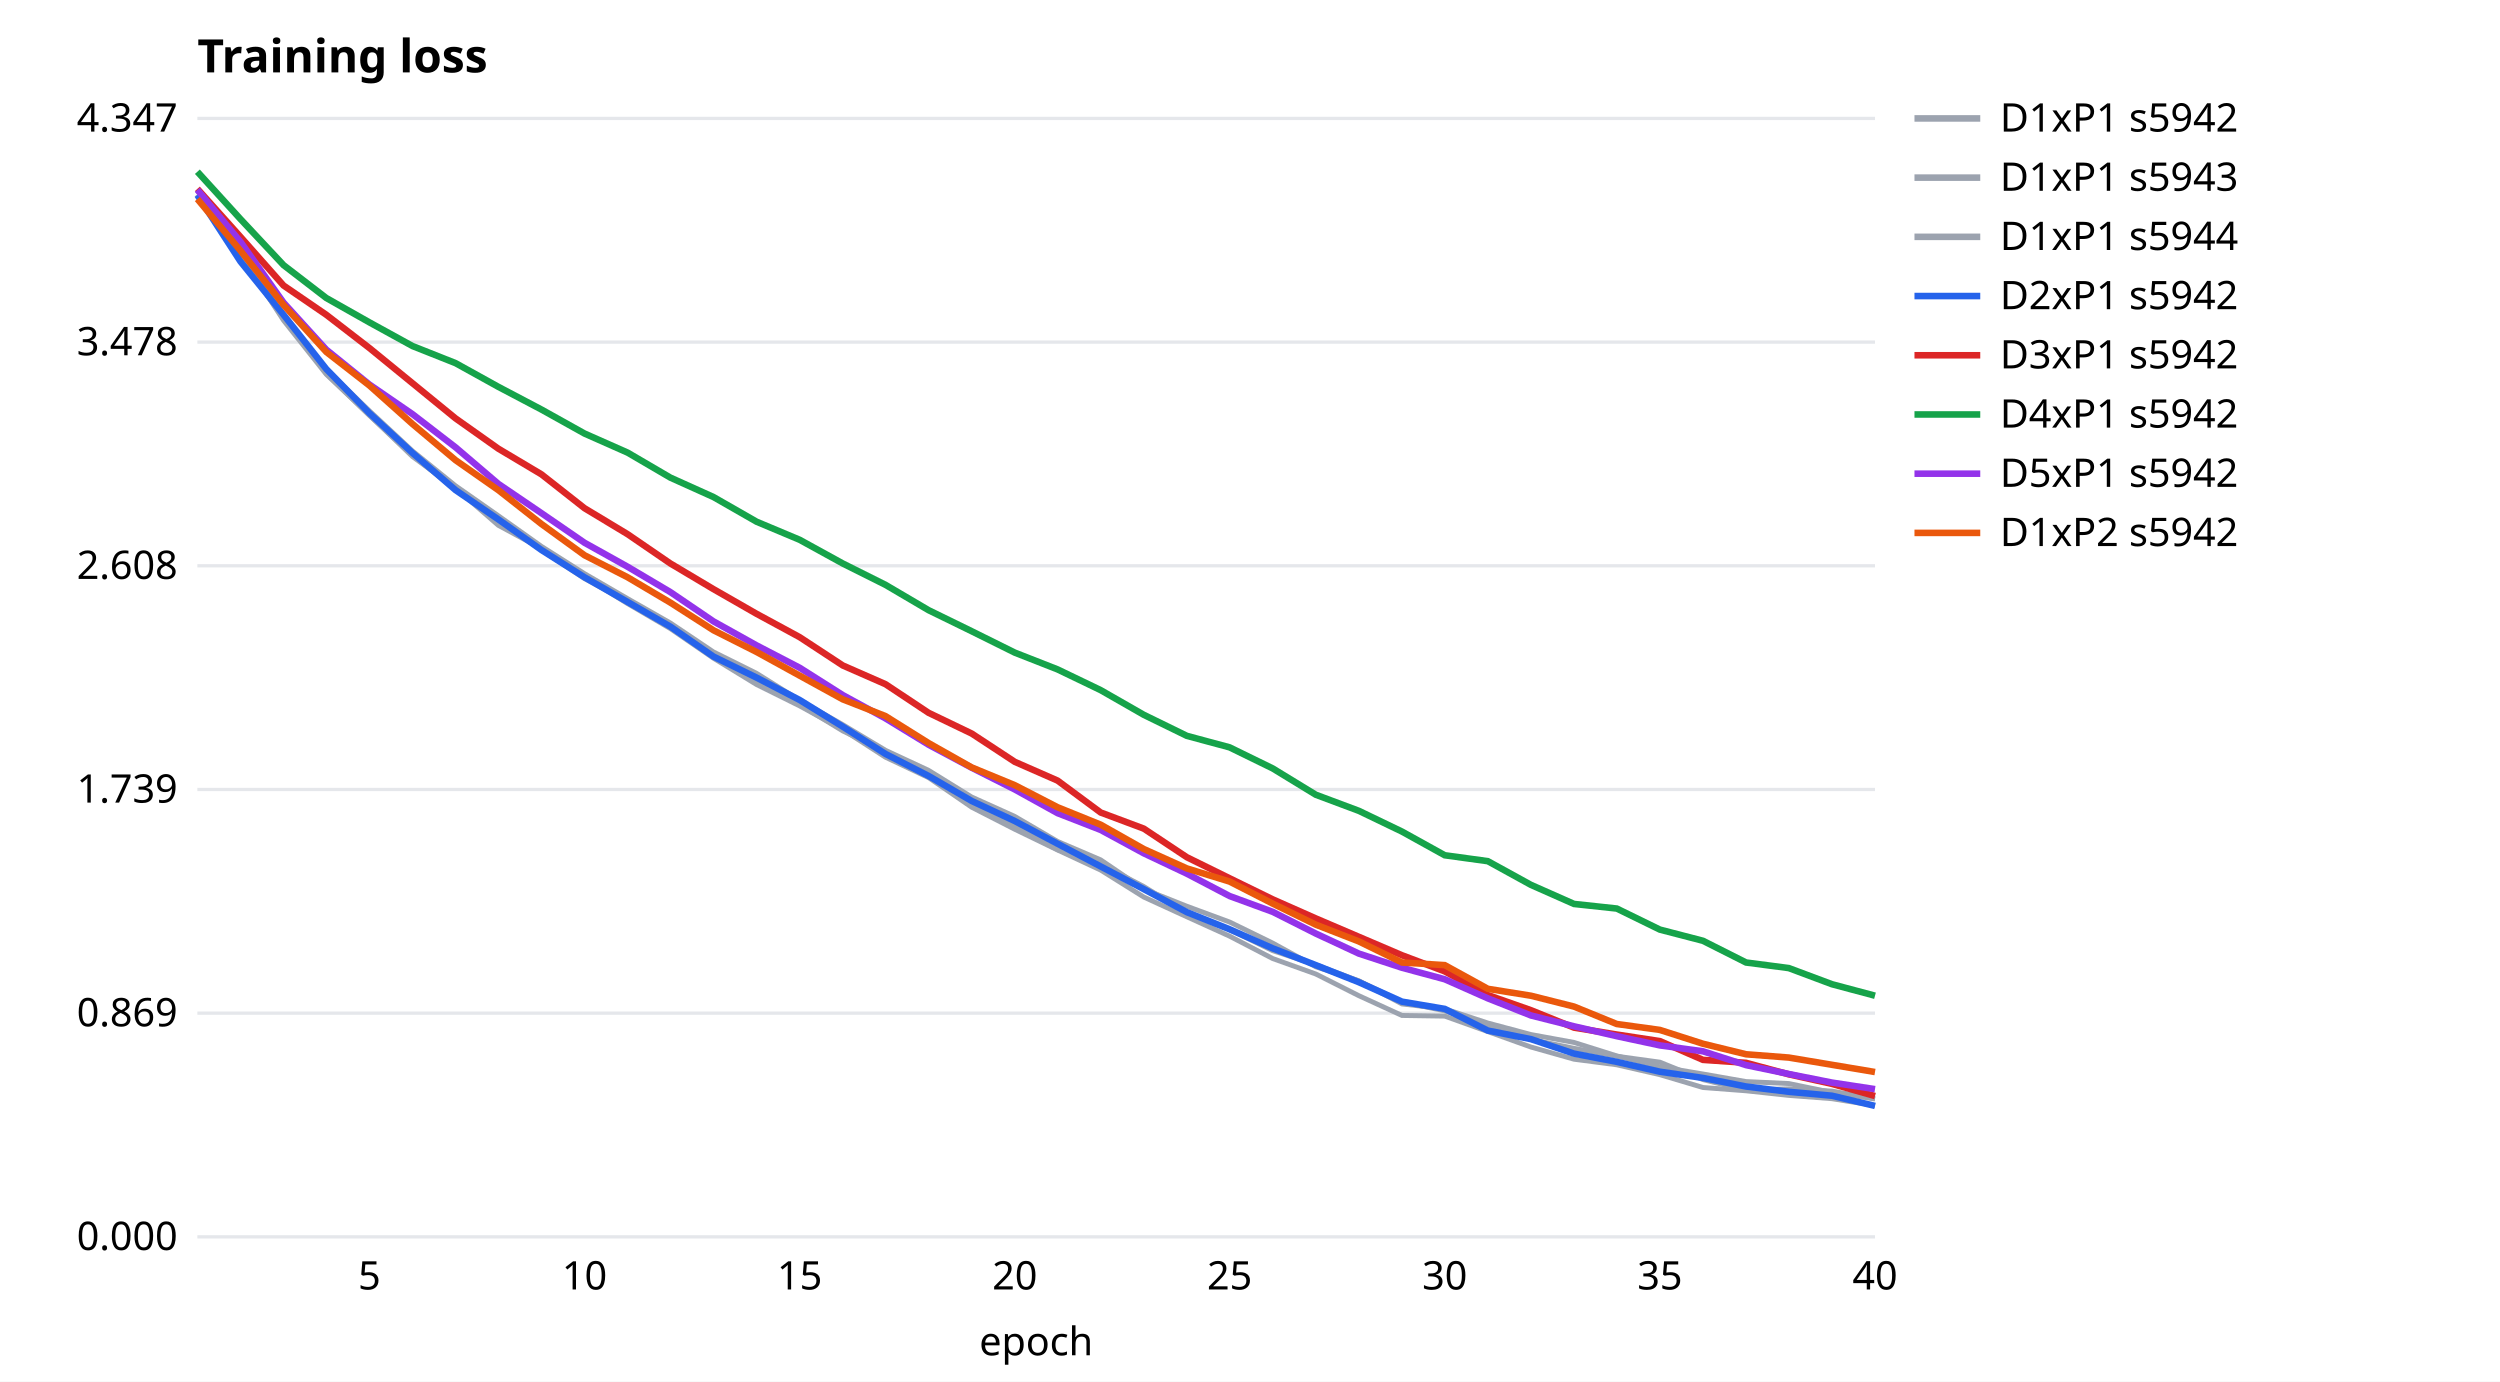
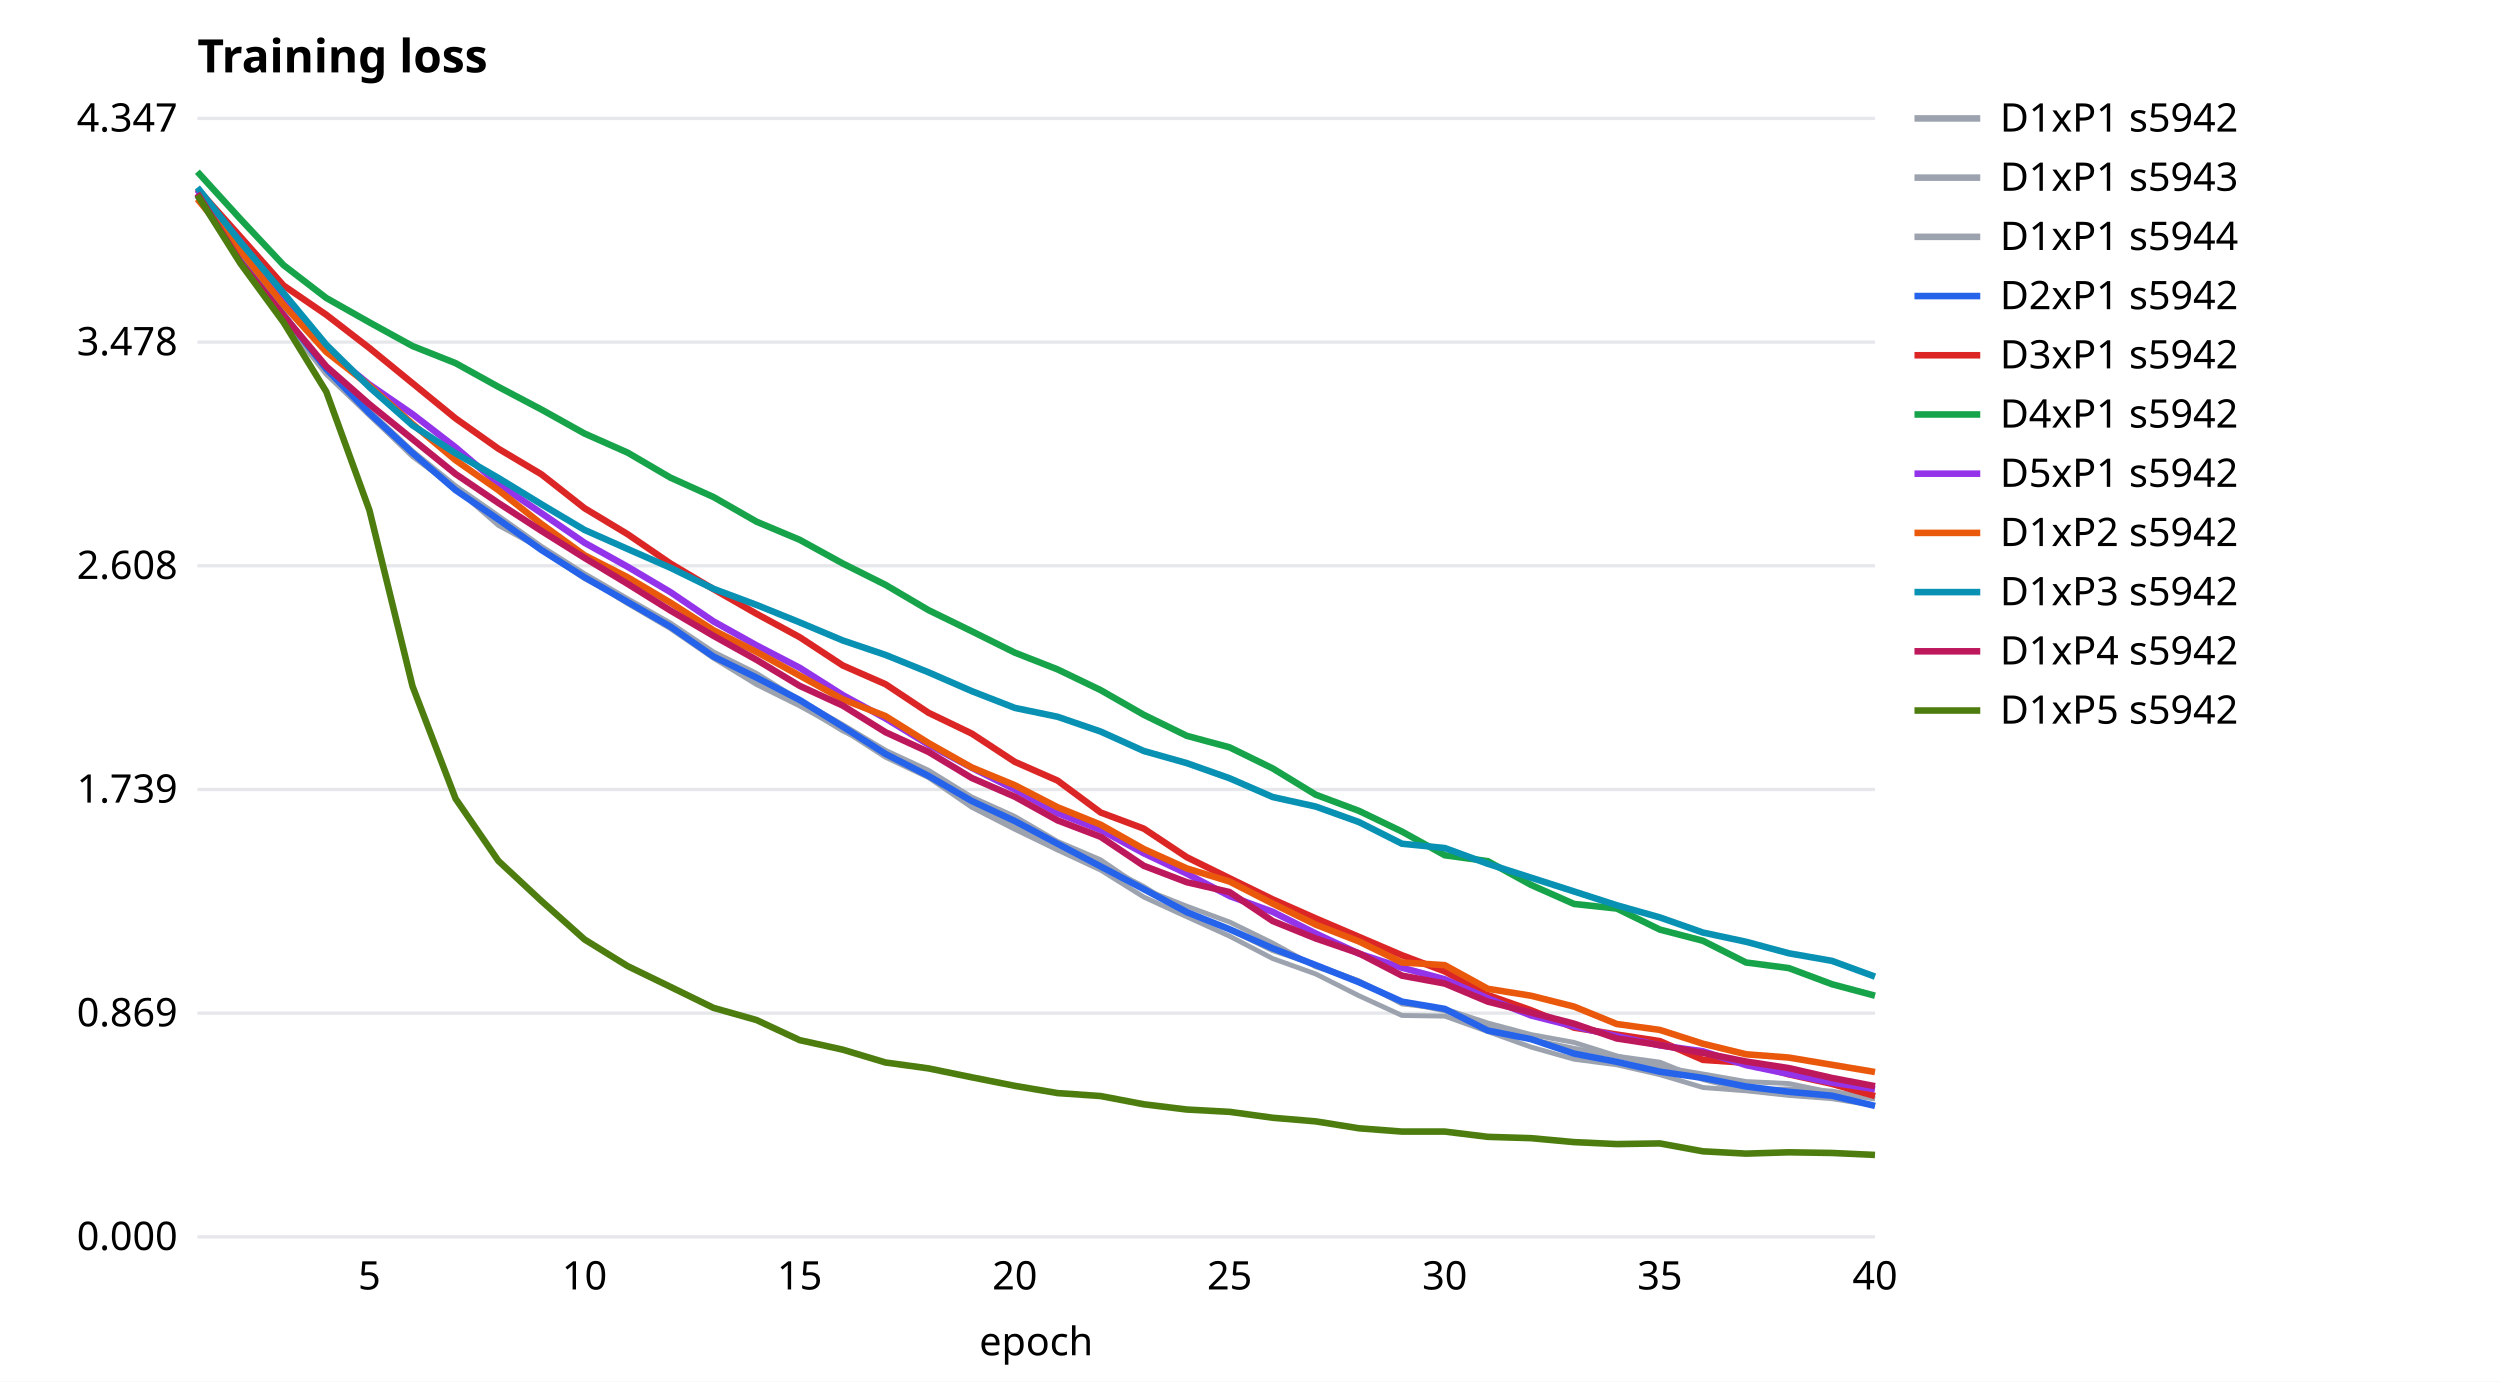
<svg xmlns="http://www.w3.org/2000/svg" viewBox="0 0 760 420" font-family="sans-serif" font-size="12">
  <rect width="760" height="420" fill="white" />
  <text x="60" y="22" font-size="14" font-weight="bold">Training loss</text>
  <line x1="60" x2="570" y1="376.0" y2="376.0" stroke="#e5e7eb" />
  <text x="54" y="380.0" text-anchor="end">0.000</text>
  <line x1="60" x2="570" y1="308.0" y2="308.0" stroke="#e5e7eb" />
  <text x="54" y="312.0" text-anchor="end">0.869</text>
  <line x1="60" x2="570" y1="240.0" y2="240.0" stroke="#e5e7eb" />
  <text x="54" y="244.0" text-anchor="end">1.739</text>
  <line x1="60" x2="570" y1="172.0" y2="172.0" stroke="#e5e7eb" />
  <text x="54" y="176.0" text-anchor="end">2.608</text>
  <line x1="60" x2="570" y1="104.0" y2="104.0" stroke="#e5e7eb" />
  <text x="54" y="108.0" text-anchor="end">3.478</text>
  <line x1="60" x2="570" y1="36.0" y2="36.0" stroke="#e5e7eb" />
  <text x="54" y="40.0" text-anchor="end">4.347</text>
  <text x="112.3" y="392" text-anchor="middle">5</text>
  <text x="177.7" y="392" text-anchor="middle">10</text>
  <text x="243.1" y="392" text-anchor="middle">15</text>
  <text x="308.5" y="392" text-anchor="middle">20</text>
  <text x="373.8" y="392" text-anchor="middle">25</text>
  <text x="439.2" y="392" text-anchor="middle">30</text>
  <text x="504.6" y="392" text-anchor="middle">35</text>
  <text x="570.0" y="392" text-anchor="middle">40</text>
  <text x="315.0" y="412" text-anchor="middle">epoch</text>
  <polyline points="60.0,59.3 73.1,78.4 86.2,96.8 99.2,112.3 112.3,124.9 125.4,137.1 138.5,147.7 151.5,156.8 164.6,166.1 177.7,174.4 190.8,182.0 203.8,189.4 216.9,198.2 230.0,204.7 243.1,212.9 256.2,220.3 269.2,228.1 282.3,234.2 295.4,242.3 308.5,248.2 321.5,255.8 334.6,261.4 347.7,270.3 360.8,275.5 373.8,280.3 386.9,286.7 400.0,293.9 413.1,298.2 426.2,305.2 439.2,306.7 452.3,311.0 465.4,314.5 478.5,316.9 491.5,321.0 504.6,324.3 517.7,326.5 530.8,328.8 543.8,329.4 556.9,332.1 570.0,334.1" fill="none" stroke="#9ca3af" stroke-width="1.5" />
  <line x1="582" x2="602" y1="36" y2="36" stroke="#9ca3af" stroke-width="2" />
  <text x="608" y="40">D1xP1 s5942</text>
  <polyline points="60.0,59.1 73.1,77.8 86.2,95.7 99.2,113.6 112.3,126.3 125.4,138.4 138.5,148.9 151.5,158.1 164.6,167.2 177.7,175.9 190.8,182.9 203.8,190.6 216.9,199.7 230.0,206.7 243.1,214.2 256.2,222.2 269.2,228.5 282.3,236.2 295.4,244.0 308.5,251.2 321.5,258.3 334.6,262.7 347.7,269.5 360.8,277.6 373.8,282.6 386.9,289.0 400.0,293.3 413.1,298.2 426.2,304.6 439.2,307.3 452.3,312.0 465.4,316.0 478.5,318.7 491.5,321.1 504.6,322.9 517.7,328.2 530.8,331.4 543.8,331.0 556.9,331.7 570.0,334.0" fill="none" stroke="#9ca3af" stroke-width="1.5" />
  <line x1="582" x2="602" y1="54" y2="54" stroke="#9ca3af" stroke-width="2" />
  <text x="608" y="58">D1xP1 s5943</text>
  <polyline points="60.0,57.9 73.1,77.3 86.2,97.4 99.2,113.8 112.3,126.2 125.4,138.8 138.5,148.4 151.5,159.7 164.6,166.8 177.7,175.4 190.8,183.5 203.8,191.1 216.9,200.1 230.0,208.1 243.1,214.6 256.2,221.8 269.2,230.2 282.3,236.4 295.4,245.4 308.5,252.1 321.5,258.4 334.6,264.5 347.7,272.7 360.8,278.7 373.8,284.6 386.9,291.4 400.0,296.1 413.1,302.7 426.2,308.7 439.2,308.9 452.3,313.6 465.4,318.3 478.5,322.0 491.5,323.7 504.6,326.7 517.7,330.6 530.8,331.6 543.8,333.0 556.9,334.0 570.0,336.1" fill="none" stroke="#9ca3af" stroke-width="1.5" />
  <line x1="582" x2="602" y1="72" y2="72" stroke="#9ca3af" stroke-width="2" />
  <text x="608" y="76">D1xP1 s5944</text>
  <polyline points="60.0,59.3 73.1,79.5 86.2,95.7 99.2,112.2 112.3,125.6 125.4,137.7 138.5,149.0 151.5,157.9 164.6,167.2 177.7,175.5 190.8,183.0 203.8,190.5 216.9,199.6 230.0,206.0 243.1,212.8 256.2,220.9 269.2,229.2 282.3,235.9 295.4,243.5 308.5,249.6 321.5,256.5 334.6,263.4 347.7,270.3 360.8,277.3 373.8,282.5 386.9,288.3 400.0,293.4 413.1,298.6 426.2,304.5 439.2,306.7 452.3,313.3 465.4,315.9 478.5,320.3 491.5,322.8 504.6,325.8 517.7,327.7 530.8,330.3 543.8,331.9 556.9,333.1 570.0,336.2" fill="none" stroke="#2563eb" stroke-width="2" />
  <line x1="582" x2="602" y1="90" y2="90" stroke="#2563eb" stroke-width="2" />
  <text x="608" y="94">D2xP1 s5942</text>
  <polyline points="60.0,57.4 73.1,72.0 86.2,86.8 99.2,95.7 112.3,105.8 125.4,116.5 138.5,127.2 151.5,136.4 164.6,144.2 177.7,154.5 190.8,162.4 203.8,171.3 216.9,179.1 230.0,186.6 243.1,193.7 256.2,202.3 269.2,208.0 282.3,216.7 295.4,223.0 308.5,231.6 321.5,237.3 334.6,247.0 347.7,251.9 360.8,260.6 373.8,267.0 386.9,273.4 400.0,279.2 413.1,284.8 426.2,290.4 439.2,295.3 452.3,302.5 465.4,307.1 478.5,312.4 491.5,314.5 504.6,316.5 517.7,322.2 530.8,323.1 543.8,326.6 556.9,329.5 570.0,333.2" fill="none" stroke="#dc2626" stroke-width="2" />
  <line x1="582" x2="602" y1="108" y2="108" stroke="#dc2626" stroke-width="2" />
  <text x="608" y="112">D3xP1 s5942</text>
  <polyline points="60.0,52.2 73.1,66.6 86.2,80.6 99.2,90.6 112.3,98.0 125.4,105.2 138.5,110.4 151.5,117.6 164.6,124.5 177.7,131.8 190.8,137.6 203.8,145.2 216.9,151.1 230.0,158.6 243.1,164.1 256.2,171.3 269.2,177.8 282.3,185.5 295.4,191.9 308.5,198.4 321.5,203.5 334.6,209.8 347.7,217.3 360.8,223.7 373.8,227.2 386.9,233.6 400.0,241.6 413.1,246.5 426.2,252.8 439.2,260.0 452.3,261.8 465.4,269.0 478.5,274.8 491.5,276.2 504.6,282.6 517.7,286.0 530.8,292.6 543.8,294.3 556.9,299.2 570.0,302.7" fill="none" stroke="#16a34a" stroke-width="2" />
  <line x1="582" x2="602" y1="126" y2="126" stroke="#16a34a" stroke-width="2" />
  <text x="608" y="130">D4xP1 s5942</text>
  <polyline points="60.0,57.7 73.1,73.5 86.2,92.0 99.2,106.3 112.3,116.9 125.4,125.9 138.5,136.0 151.5,147.1 164.6,156.0 177.7,165.0 190.8,172.3 203.8,180.0 216.9,188.9 230.0,196.2 243.1,203.0 256.2,211.3 269.2,218.4 282.3,226.4 295.4,233.4 308.5,240.0 321.5,247.2 334.6,252.3 347.7,259.4 360.8,265.6 373.8,272.4 386.9,277.2 400.0,283.8 413.1,289.9 426.2,294.2 439.2,297.7 452.3,303.5 465.4,308.7 478.5,312.0 491.5,315.0 504.6,317.8 517.7,319.6 530.8,323.8 543.8,326.5 556.9,329.1 570.0,331.1" fill="none" stroke="#9333ea" stroke-width="2" />
  <line x1="582" x2="602" y1="144" y2="144" stroke="#9333ea" stroke-width="2" />
  <text x="608" y="148">D5xP1 s5942</text>
  <polyline points="60.0,60.5 73.1,76.2 86.2,92.7 99.2,107.0 112.3,117.2 125.4,128.9 138.5,139.9 151.5,149.0 164.6,159.3 177.7,168.8 190.8,175.5 203.8,183.2 216.9,191.6 230.0,198.2 243.1,205.4 256.2,212.6 269.2,217.7 282.3,225.9 295.4,233.3 308.5,238.7 321.5,245.4 334.6,250.7 347.7,258.1 360.8,264.0 373.8,268.0 386.9,274.7 400.0,281.1 413.1,286.2 426.2,292.6 439.2,293.4 452.3,300.6 465.4,302.7 478.5,306.0 491.5,311.3 504.6,313.1 517.7,317.3 530.8,320.5 543.8,321.5 556.9,323.7 570.0,325.9" fill="none" stroke="#ea580c" stroke-width="2" />
  <line x1="582" x2="602" y1="162" y2="162" stroke="#ea580c" stroke-width="2" />
  <text x="608" y="166">D1xP2 s5942</text>
+   <polyline points="60.0,57.0 73.1,73.6 86.2,89.1 99.2,104.8 112.3,117.7 125.4,129.3 138.5,137.8 151.5,145.3 164.6,153.3 177.7,161.1 190.8,166.9 203.8,172.6 216.9,179.0 230.0,183.9 243.1,189.2 256.2,194.7 269.2,199.1 282.3,204.4 295.4,210.1 308.5,215.2 321.5,217.9 334.6,222.4 347.7,228.3 360.8,232.0 373.8,236.6 386.9,242.3 400.0,245.2 413.1,249.9 426.2,256.5 439.2,257.8 452.3,262.6 465.4,266.8 478.5,271.0 491.5,275.2 504.6,278.9 517.7,283.5 530.8,286.3 543.8,289.8 556.9,292.1 570.0,296.9" fill="none" stroke="#0891b2" stroke-width="2" />
+   <line x1="582" x2="602" y1="180" y2="180" stroke="#0891b2" stroke-width="2" />
+   <text x="608" y="184">D1xP3 s5942</text>
+   <polyline points="60.0,58.8 73.1,79.7 86.2,95.9 99.2,111.4 112.3,122.9 125.4,133.5 138.5,144.1 151.5,152.9 164.6,161.4 177.7,169.6 190.8,177.5 203.8,185.6 216.9,193.3 230.0,200.6 243.1,208.5 256.2,214.5 269.2,222.6 282.3,228.6 295.4,236.5 308.5,242.2 321.5,249.4 334.6,254.4 347.7,263.2 360.8,268.2 373.8,271.2 386.9,280.0 400.0,285.3 413.1,289.8 426.2,296.6 439.2,299.0 452.3,304.5 465.4,307.8 478.5,311.2 491.5,315.7 504.6,317.7 517.7,320.1 530.8,322.7 543.8,324.7 556.9,327.7 570.0,330.2" fill="none" stroke="#be185d" stroke-width="2" />
+   <line x1="582" x2="602" y1="198" y2="198" stroke="#be185d" stroke-width="2" />
+   <text x="608" y="202">D1xP4 s5942</text>
+   <polyline points="60.0,59.3 73.1,80.1 86.2,98.0 99.2,119.1 112.3,155.1 125.4,208.6 138.5,242.8 151.5,261.7 164.6,273.9 177.7,285.6 190.8,293.7 203.8,300.0 216.9,306.4 230.0,310.1 243.1,316.2 256.2,319.1 269.2,323.0 282.3,324.8 295.4,327.5 308.5,330.1 321.5,332.3 334.6,333.2 347.7,335.7 360.8,337.3 373.8,338.0 386.9,339.8 400.0,340.9 413.1,343.0 426.2,344.0 439.2,344.0 452.3,345.6 465.4,346.0 478.5,347.2 491.5,347.8 504.6,347.6 517.7,350.0 530.8,350.7 543.8,350.3 556.9,350.5 570.0,351.1" fill="none" stroke="#4d7c0f" stroke-width="2" />
+   <line x1="582" x2="602" y1="216" y2="216" stroke="#4d7c0f" stroke-width="2" />
+   <text x="608" y="220">D1xP5 s5942</text>
</svg>
